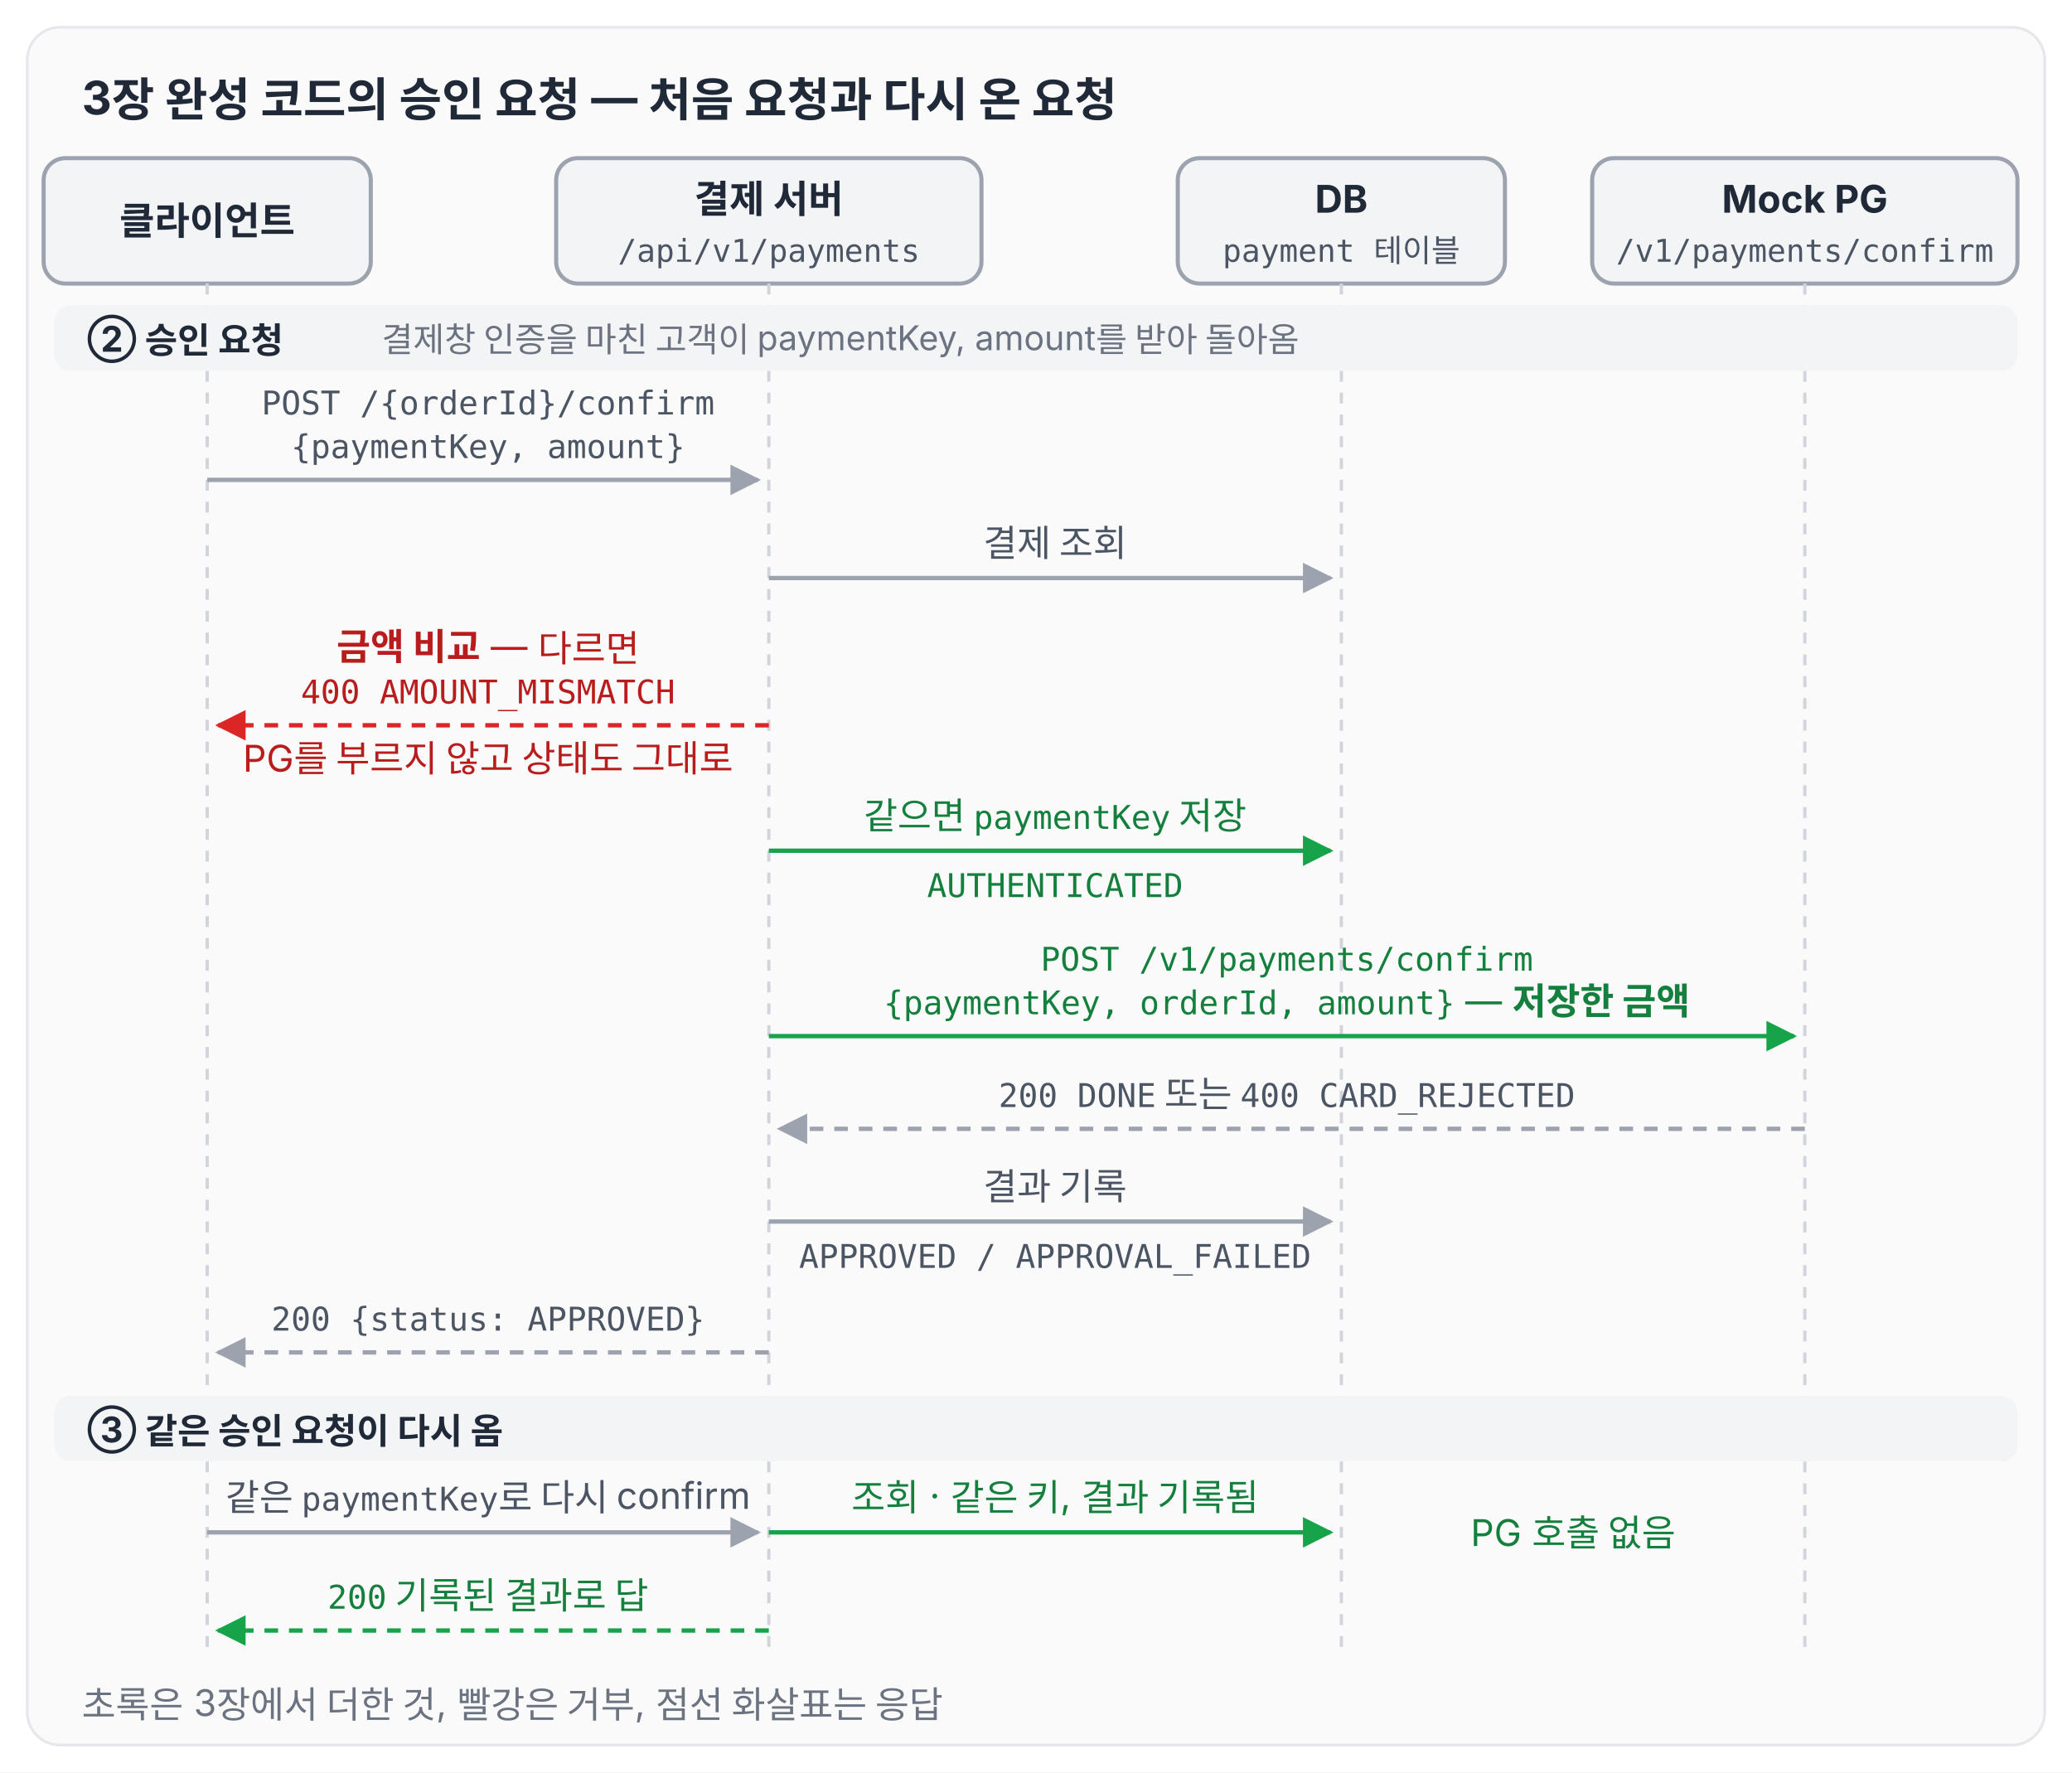
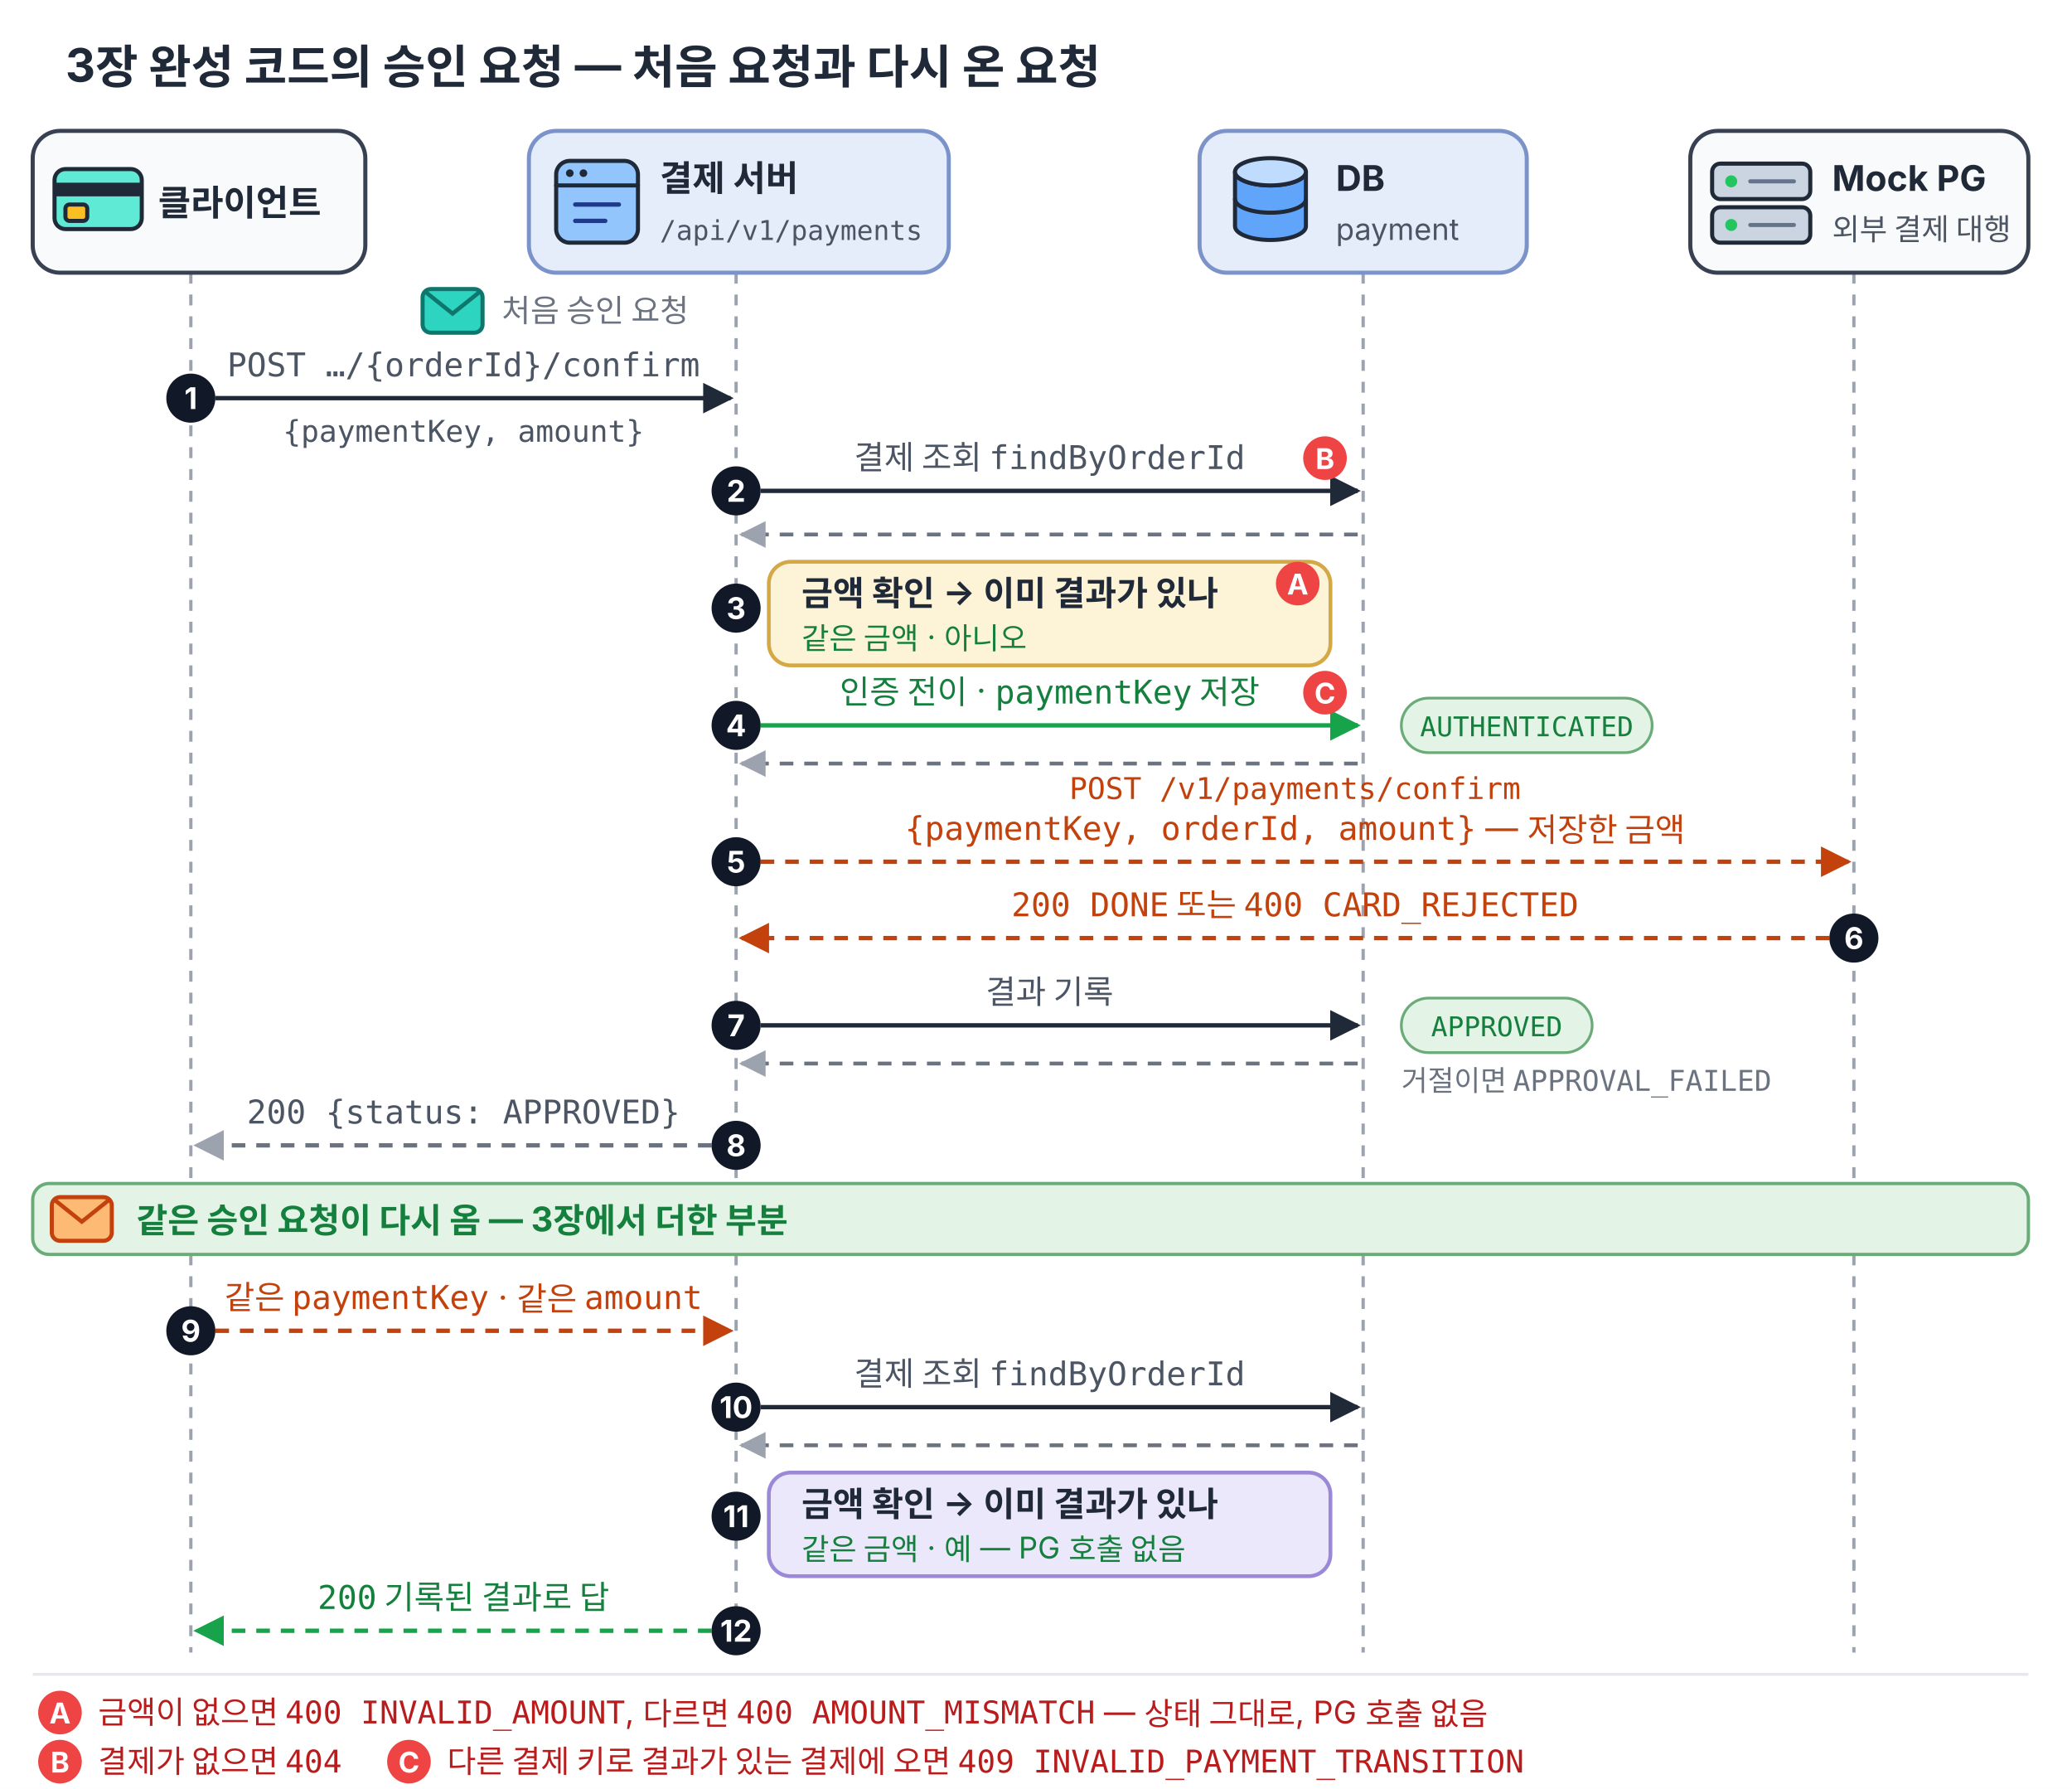
- <svg xmlns="http://www.w3.org/2000/svg" viewBox="0 0 760 650" font-family="-apple-system, 'Apple SD Gothic Neo', 'Noto Sans KR', sans-serif">
+ <svg xmlns="http://www.w3.org/2000/svg" viewBox="0 0 760 656" font-family="-apple-system, 'Apple SD Gothic Neo', 'Noto Sans KR', sans-serif">
  <style>
    .h { font-size: 17px; font-weight: 700; fill: #1f2937; }
-     .code { font-family: Menlo, Consolas, monospace; font-size: 13px; fill: #6b7280; }
-     .step { font-size: 13.5px; fill: #9ca3af; }
-     .sub { font-size: 13.5px; fill: #6b7280; }
-     .t { font-size: 14px; font-weight: 700; fill: #1f2937; }
-     .val { font-size: 13.5px; fill: #4b5563; }
+     .h2 { font-size: 15px; font-weight: 700; fill: #1f2937; }
+     .t { font-size: 14.5px; font-weight: 700; fill: #1f2937; }
+     .t2 { font-size: 13px; font-weight: 700; fill: #1f2937; }
+     .s { font-size: 12px; fill: #4b5563; }
    .m { font-family: Menlo, Consolas, monospace; }
-     .box { fill: #ffffff; stroke: #9ca3af; stroke-width: 1.5; }
-     .hold { fill: #f3f4f6; stroke: #9ca3af; stroke-width: 1.5; }
-     .axis { stroke: #c4c8ce; stroke-width: 1.2; }
-     .flow { stroke: #9ca3af; stroke-width: 1.4; fill: none; }
-     .wait { fill: #ffffff; stroke: #9ca3af; stroke-width: 1.2; stroke-dasharray: 5 4; }
-     .ok { fill: #dcfce7; stroke: #16a34a; stroke-width: 1.5; }
-     .okt { font-size: 14px; font-weight: 700; fill: #15803d; }
-     .bad { fill: #fee2e2; stroke: #dc2626; stroke-width: 1.5; }
-     .badt { font-size: 14px; font-weight: 700; fill: #b91c1c; }
-     .note { font-size: 13.5px; fill: #b91c1c; }
-     .gnote { font-size: 13.5px; fill: #15803d; }
+     .lbl { font-size: 12px; fill: #4b5563; }
+     .tab { font-size: 12.5px; font-weight: 700; fill: #ffffff; letter-spacing: 0.5px; }
+     .num { font-size: 12px; font-weight: 700; fill: #ffffff; }
+     .badt { font-size: 13px; font-weight: 700; fill: #b91c1c; }
+     .bads { font-size: 11.5px; fill: #b91c1c; }
+     .okt { font-size: 13px; font-weight: 700; fill: #15803d; }
+     .oks { font-size: 11.5px; fill: #15803d; }
+     .gt { font-size: 13px; font-weight: 700; fill: #6b7280; }
+     .gs { font-size: 11.5px; fill: #6b7280; }
+     .o { stroke: #1f2937; stroke-width: 1.5; stroke-linejoin: round; stroke-linecap: round; }
+     .spine { stroke: #1f2937; stroke-width: 1.5; fill: none; }
+     .life { stroke: #9ca3af; stroke-width: 1.2; stroke-dasharray: 4 4; }
+     .run { stroke-dasharray: 5 4; animation: run 0.9s linear infinite; }
+     @keyframes run { to { stroke-dashoffset: -18; } }
+     @media (prefers-reduced-motion: reduce) { .run { animation: none; } .anim { display: none; } }
  </style>
  <defs>
-     <marker id="ar" viewBox="0 0 10 10" refX="9" refY="5" markerWidth="7" markerHeight="7" orient="auto">
-       <path d="M0,0 L10,5 L0,10 z" fill="#9ca3af" />
+     <marker id="ak" viewBox="0 0 10 10" refX="9" refY="5" markerWidth="7" markerHeight="7" orient="auto">
+       <path d="M0,0 L10,5 L0,10 z" fill="#1f2937" />
    </marker>
    <marker id="agr" viewBox="0 0 10 10" refX="9" refY="5" markerWidth="7" markerHeight="7" orient="auto">
      <path d="M0,0 L10,5 L0,10 z" fill="#16a34a" />
    </marker>
    <marker id="arr" viewBox="0 0 10 10" refX="9" refY="5" markerWidth="7" markerHeight="7" orient="auto">
      <path d="M0,0 L10,5 L0,10 z" fill="#dc2626" />
    </marker>
+     <marker id="aor" viewBox="0 0 10 10" refX="9" refY="5" markerWidth="7" markerHeight="7" orient="auto">
+       <path d="M0,0 L10,5 L0,10 z" fill="#c2410c" />
+     </marker>
+     <marker id="agy" viewBox="0 0 10 10" refX="9" refY="5" markerWidth="7" markerHeight="7" orient="auto">
+       <path d="M0,0 L10,5 L0,10 z" fill="#9ca3af" />
+     </marker>
+     <g id="pkt">
+       <rect x="-11" y="-8" width="22" height="16" rx="3" fill="#2dd4bf" stroke="#0f766e" stroke-width="1.5" />
+       <path d="M-10,-7 L0,1 L10,-7" fill="none" stroke="#0f766e" stroke-width="1.5" />
+     </g>
+     <g id="pkt2">
+       <rect x="-11" y="-8" width="22" height="16" rx="3" fill="#fdba74" stroke="#c2410c" stroke-width="1.5" />
+       <path d="M-10,-7 L0,1 L10,-7" fill="none" stroke="#c2410c" stroke-width="1.5" />
+     </g>
+     <g id="xmark">
+       <circle r="9" fill="#ef4444" />
+       <path d="M-4,-4 L4,4 M4,-4 L-4,4" stroke="#fff" stroke-width="2" stroke-linecap="round" />
+     </g>
+     <g id="vmark">
+       <circle r="9" fill="#22c55e" />
+       <path d="M-4.5,0 L-1.5,3.5 L4.5,-3.5" fill="none" stroke="#fff" stroke-width="2" stroke-linecap="round" stroke-linejoin="round" />
+     </g>
+     <g id="gmark">
+       <circle r="9" fill="#9ca3af" />
+       <path d="M-4.5,0 L-1.5,3.5 L4.5,-3.5" fill="none" stroke="#fff" stroke-width="2" stroke-linecap="round" stroke-linejoin="round" />
+     </g>
  </defs>
-   <rect width="760" height="650" fill="#ffffff" />
-   <rect x="10" y="10" width="740" height="630" rx="12" fill="#fafafa" stroke="#e5e7eb" />
-   <text x="30" y="42" class="h">3장 완성 코드의 승인 요청 — 처음 요청과 다시 온 요청</text>
-   <rect x="16" y="58" width="120" height="46" rx="8" class="hold" />
-   <text x="76" y="86" class="t" text-anchor="middle">클라이언트</text>
-   <line x1="76" y1="104" x2="76" y2="606" stroke="#d1d5db" stroke-width="1.2" stroke-dasharray="4 4" />
-   <rect x="204" y="58" width="156" height="46" rx="8" class="hold" />
-   <text x="282" y="78" class="t" text-anchor="middle">결제 서버</text>
-   <text x="282" y="96" class="val m" text-anchor="middle" style="font-size: 11.5px">/api/v1/payments</text>
-   <line x1="282" y1="104" x2="282" y2="606" stroke="#d1d5db" stroke-width="1.2" stroke-dasharray="4 4" />
-   <rect x="432" y="58" width="120" height="46" rx="8" class="hold" />
-   <text x="492" y="78" class="t" text-anchor="middle">DB</text>
-   <text x="492" y="96" class="val m" text-anchor="middle" style="font-size: 11.5px">payment 테이블</text>
-   <line x1="492" y1="104" x2="492" y2="606" stroke="#d1d5db" stroke-width="1.2" stroke-dasharray="4 4" />
-   <rect x="584" y="58" width="156" height="46" rx="8" class="hold" />
-   <text x="662" y="78" class="t" text-anchor="middle">Mock PG</text>
-   <text x="662" y="96" class="val m" text-anchor="middle" style="font-size: 11.5px">/v1/payments/confirm</text>
-   <line x1="662" y1="104" x2="662" y2="606" stroke="#d1d5db" stroke-width="1.2" stroke-dasharray="4 4" />
-   <rect x="20" y="112" width="720" height="24" rx="6" fill="#f3f4f6" />
-   <text x="32" y="129" class="t" style="font-size: 13px">② 승인 요청</text>
-   <text x="140" y="129" class="sub" style="font-size: 12.5px">결제창 인증을 마친 고객이 paymentKey, amount를 받아 돌아옴</text>
-   <line x1="76" y1="176" x2="278" y2="176" stroke="#9ca3af" stroke-width="1.6" marker-end="url(#ar)" />
-   <text x="179" y="152" class="val" text-anchor="middle">
-     <tspan class="m" style="font-size: 12px">POST /{orderId}/confirm</tspan>
-   </text>
-   <text x="179" y="168" class="val" text-anchor="middle">
-     <tspan class="m" style="font-size: 12px">{paymentKey, amount}</tspan>
-   </text>
-   <line x1="282" y1="212" x2="488" y2="212" stroke="#9ca3af" stroke-width="1.6" marker-end="url(#ar)" />
-   <text x="387" y="204" class="val" text-anchor="middle">결제 조회</text>
-   <line x1="282" y1="266" x2="80" y2="266" stroke="#dc2626" stroke-width="1.6" stroke-dasharray="5 4" marker-end="url(#arr)" />
-   <text x="179" y="242" class="note" text-anchor="middle">
-     <tspan font-weight="700">금액 비교</tspan> — 다르면</text>
-   <text x="179" y="258" class="note" text-anchor="middle">
-     <tspan class="m" style="font-size: 12px">400 AMOUNT_MISMATCH</tspan>
-   </text>
-   <text x="179" y="283" class="note" text-anchor="middle">PG를 부르지 않고 상태도 그대로</text>
-   <line x1="282" y1="312" x2="488" y2="312" stroke="#16a34a" stroke-width="1.6" marker-end="url(#agr)" />
-   <text x="387" y="304" class="gnote" text-anchor="middle">같으면 <tspan class="m" style="font-size: 12px">paymentKey</tspan> 저장</text>
-   <text x="387" y="329" class="gnote" text-anchor="middle">
-     <tspan class="m" style="font-size: 12px">AUTHENTICATED</tspan>
-   </text>
-   <line x1="282" y1="380" x2="658" y2="380" stroke="#16a34a" stroke-width="1.6" marker-end="url(#agr)" />
-   <text x="472" y="356" class="gnote" text-anchor="middle">
-     <tspan class="m" style="font-size: 12px">POST /v1/payments/confirm</tspan>
-   </text>
-   <text x="472" y="372" class="gnote" text-anchor="middle">
-     <tspan class="m" style="font-size: 12px">{paymentKey, orderId, amount}</tspan> — <tspan font-weight="700">저장한 금액</tspan>
-   </text>
-   <line x1="662" y1="414" x2="286" y2="414" stroke="#9ca3af" stroke-width="1.6" stroke-dasharray="5 4" marker-end="url(#ar)" />
-   <text x="472" y="406" class="val" text-anchor="middle">
-     <tspan class="m" style="font-size: 12px">200 DONE</tspan> 또는 <tspan class="m" style="font-size: 12px">400 CARD_REJECTED</tspan>
-   </text>
-   <line x1="282" y1="448" x2="488" y2="448" stroke="#9ca3af" stroke-width="1.6" marker-end="url(#ar)" />
-   <text x="387" y="440" class="val" text-anchor="middle">결과 기록</text>
-   <text x="387" y="465" class="val" text-anchor="middle">
-     <tspan class="m" style="font-size: 12px">APPROVED / APPROVAL_FAILED</tspan>
-   </text>
-   <line x1="282" y1="496" x2="80" y2="496" stroke="#9ca3af" stroke-width="1.6" stroke-dasharray="5 4" marker-end="url(#ar)" />
-   <text x="179" y="488" class="val" text-anchor="middle">
-     <tspan class="m" style="font-size: 12px">200 {status: APPROVED}</tspan>
-   </text>
-   <rect x="20" y="512" width="720" height="24" rx="6" fill="#f3f4f6" />
-   <text x="32" y="529" class="t" style="font-size: 13px">③ 같은 승인 요청이 다시 옴</text>
-   <line x1="76" y1="562" x2="278" y2="562" stroke="#9ca3af" stroke-width="1.6" marker-end="url(#ar)" />
-   <text x="179" y="554" class="val" text-anchor="middle">같은 <tspan class="m" style="font-size: 12px">paymentKey</tspan>로 다시 confirm</text>
-   <line x1="282" y1="562" x2="488" y2="562" stroke="#16a34a" stroke-width="1.6" marker-end="url(#agr)" />
-   <text x="387" y="554" class="gnote" text-anchor="middle">조회 · 같은 키, 결과 기록됨</text>
-   <text x="577" y="567" class="gnote" text-anchor="middle">PG 호출 없음</text>
-   <line x1="282" y1="598" x2="80" y2="598" stroke="#16a34a" stroke-width="1.6" stroke-dasharray="5 4" marker-end="url(#agr)" />
-   <text x="179" y="590" class="gnote" text-anchor="middle">
-     <tspan class="m" style="font-size: 12px">200</tspan> 기록된 결과로 답</text>
-   <text x="30" y="630" class="sub">초록은 3장에서 더한 것, 빨강은 거부, 점선 화살표는 응답</text>
+   <rect width="760" height="656" fill="#ffffff" />
+   <text x="24" y="30" class="h">3장 완성 코드의 승인 요청 — 처음 요청과 다시 온 요청</text>
+   <line x1="70" y1="100" x2="70" y2="606" class="life" />
+   <line x1="270" y1="100" x2="270" y2="606" class="life" />
+   <line x1="500" y1="100" x2="500" y2="606" class="life" />
+   <line x1="680" y1="100" x2="680" y2="606" class="life" />
+   <rect x="12" y="48" width="122" height="52" rx="10" fill="#f9fafb" stroke="#374151" stroke-width="1.5" />
+   <rect x="12" y="48" width="122" height="52" rx="10" fill="none" stroke="#16a34a" stroke-width="3.5" opacity="0" class="anim">
+     <animate attributeName="opacity" dur="8s" repeatCount="indefinite" values="0;0;1;1;0;0;1;1;0;0" keyTimes="0;0.69;0.7;0.75;0.76;0.96;0.97;0.998;0.999;1" />
+   </rect>
+   <g transform="translate(20,59)">
+     <rect x="0" y="3" width="32" height="22" rx="4" fill="#5eead4" class="o" />
+     <rect x="0" y="8" width="32" height="5" fill="#1f2937" />
+     <rect x="4" y="16" width="8" height="6" rx="1.5" fill="#fbbf24" class="o" stroke-width="1" />
+   </g>
+   <text x="58" y="79" class="t2">클라이언트</text>
+   <rect x="194" y="48" width="154" height="52" rx="10" fill="#e6edfa" stroke="#7b93c9" stroke-width="1.5" />
+   <rect x="194" y="48" width="154" height="52" rx="10" fill="none" stroke="#2563eb" stroke-width="3.5" opacity="0" class="anim">
+     <animate attributeName="opacity" dur="8s" repeatCount="indefinite" values="0;0;1;1;0;0;1;1;0;0" keyTimes="0;0.05;0.06;0.11;0.12;0.775;0.785;0.836;0.846;1" />
+   </rect>
+   <g transform="translate(204,59)">
+     <rect x="0" y="0" width="30" height="30" rx="5" fill="#93c5fd" class="o" />
+     <path d="M0,9 h30" class="o" fill="none" />
+     <circle cx="5" cy="4.5" r="1.4" fill="#1f2937" />
+     <circle cx="10" cy="4.5" r="1.4" fill="#1f2937" />
+     <path d="M7,16 h16 M7,22 h11" stroke="#1e3a8a" stroke-width="1.6" stroke-linecap="round" />
+   </g>
+   <text x="242" y="70" class="t2">결제 서버</text>
+   <text x="242" y="88" class="s m" style="font-size: 10px">/api/v1/payments</text>
+   <rect x="440" y="48" width="120" height="52" rx="10" fill="#e6edfa" stroke="#7b93c9" stroke-width="1.5" />
+   <rect x="440" y="48" width="120" height="52" rx="10" fill="none" stroke="#2563eb" stroke-width="3.5" opacity="0" class="anim">
+     <animate attributeName="opacity" dur="8s" repeatCount="indefinite" values="0;0;1;1;0;0;1;1;0;0;1;1;0;0;1;1;0;0" keyTimes="0;0.105;0.115;0.145;0.155;0.22;0.23;0.26;0.27;0.591;0.601;0.631;0.641;0.837;0.847;0.877;0.887;1" />
+   </rect>
+   <g transform="translate(452,58)">
+     <path d="M1,5 v20 a13,5 0 0 0 26,0 v-20 a13,5 0 0 1 -26,0 z" fill="#60a5fa" class="o" />
+     <path d="M1,15 a13,5 0 0 0 26,0" fill="none" class="o" />
+     <ellipse cx="14" cy="5" rx="13" ry="5" fill="#bfdbfe" class="o" />
+   </g>
+   <text x="490" y="70" class="t2">DB</text>
+   <text x="490" y="88" class="s" style="font-size: 11px">payment</text>
+   <rect x="620" y="48" width="124" height="52" rx="10" fill="#f9fafb" stroke="#374151" stroke-width="1.5" />
+   <rect x="620" y="48" width="124" height="52" rx="10" fill="none" stroke="#ea580c" stroke-width="3.5" opacity="0" class="anim">
+     <animate attributeName="opacity" dur="8s" repeatCount="indefinite" values="0;0;1;1;0;0" keyTimes="0;0.367;0.377;0.507;0.517;1" />
+   </rect>
+   <g transform="translate(628,60)">
+     <rect x="0" y="0" width="36" height="13" rx="3" fill="#cbd5e1" class="o" />
+     <rect x="0" y="16" width="36" height="13" rx="3" fill="#cbd5e1" class="o" />
+     <circle cx="7" cy="6.5" r="2.2" fill="#22c55e">
+       <animate attributeName="fill" dur="1.2s" repeatCount="indefinite" values="#22c55e;#bbf7d0;#22c55e" />
+     </circle>
+     <circle cx="7" cy="22.5" r="2.2" fill="#22c55e" />
+     <path d="M14,6.5 h16 M14,22.5 h16" stroke="#64748b" stroke-width="1.5" stroke-linecap="round" />
+   </g>
+   <text x="672" y="70" class="t2">Mock PG</text>
+   <text x="672" y="88" class="s" style="font-size: 11px">외부 결제 대행</text>
+   <use href="#pkt" x="166" y="114" />
+   <text x="184" y="118" class="gs">처음 승인 요청</text>
+   <line x1="79" y1="146" x2="268" y2="146" stroke="#1f2937" stroke-width="1.6" marker-end="url(#ak)" />
+   <circle cx="70" cy="146" r="9" fill="#111827" />
+   <text x="70" y="150" class="num" text-anchor="middle" style="font-size: 11px">1</text>
+   <text x="170" y="138" class="lbl" text-anchor="middle">
+     <tspan class="m">POST …/{orderId}/confirm</tspan>
+   </text>
+   <text x="170" y="162" class="lbl m" text-anchor="middle" style="font-size: 11px">{paymentKey, amount}</text>
+   <line x1="279" y1="180" x2="498" y2="180" stroke="#1f2937" stroke-width="1.6" marker-end="url(#ak)" />
+   <circle cx="270" cy="180" r="9" fill="#111827" />
+   <text x="270" y="184" class="num" text-anchor="middle" style="font-size: 11px">2</text>
+   <text x="385" y="172" class="lbl" text-anchor="middle">결제 조회 <tspan class="m">findByOrderId</tspan>
+   </text>
+   <line x1="498" y1="196" x2="272" y2="196" stroke="#6b7280" stroke-width="1.4" stroke-dasharray="5 4" marker-end="url(#agy)" />
+   <circle cx="486" cy="168" r="8" fill="#ef4444" />
+   <text x="486" y="172" font-size="10.5" font-weight="700" fill="#ffffff" text-anchor="middle">B</text>
+   <rect x="282" y="206" width="206" height="38" rx="8" fill="#fdf3d7" stroke="#d4a845" stroke-width="1.4" />
+   <rect x="282" y="206" width="206" height="38" rx="8" fill="none" stroke="#d97706" stroke-width="3" opacity="0" class="anim">
+     <animate attributeName="opacity" dur="8s" repeatCount="indefinite" values="0;0;1;1;0;0" keyTimes="0;0.162;0.172;0.222;0.232;1" />
+   </rect>
+   <circle cx="270" cy="223" r="9" fill="#111827" />
+   <text x="270" y="227" class="num" text-anchor="middle" style="font-size: 11px">3</text>
+   <text x="294" y="222" class="t2" style="font-size: 12.5px">금액 확인 → 이미 결과가 있나</text>
+   <text x="294" y="238" class="oks" style="font-size: 11px">같은 금액 · 아니오</text>
+   <circle cx="476" cy="214" r="8" fill="#ef4444" />
+   <text x="476" y="218" font-size="10.5" font-weight="700" fill="#ffffff" text-anchor="middle">A</text>
+   <line x1="279" y1="266" x2="498" y2="266" stroke="#16a34a" stroke-width="1.6" marker-end="url(#agr)" />
+   <circle cx="270" cy="266" r="9" fill="#111827" />
+   <text x="270" y="270" class="num" text-anchor="middle" style="font-size: 11px">4</text>
+   <text x="385" y="258" class="lbl" text-anchor="middle" style="fill: #15803d">인증 전이 · <tspan class="m">paymentKey</tspan> 저장</text>
+   <line x1="498" y1="280" x2="272" y2="280" stroke="#6b7280" stroke-width="1.4" stroke-dasharray="5 4" marker-end="url(#agy)" />
+   <circle cx="486" cy="254" r="8" fill="#ef4444" />
+   <text x="486" y="258" font-size="10.5" font-weight="700" fill="#ffffff" text-anchor="middle">C</text>
+   <rect x="514" y="256" width="92" height="20" rx="10" fill="#e3f3e6" stroke="#6aab78" stroke-width="1" />
+   <text x="560" y="270" class="oks m" text-anchor="middle" style="font-size: 10px">AUTHENTICATED</text>
+   <text x="475" y="293" class="lbl m" text-anchor="middle" style="fill: #c2410c; font-size: 11px">POST /v1/payments/confirm</text>
+   <line x1="279" y1="316" x2="678" y2="316" stroke="#c2410c" stroke-width="1.6" class="run" marker-end="url(#aor)" />
+   <circle cx="270" cy="316" r="9" fill="#111827" />
+   <text x="270" y="320" class="num" text-anchor="middle" style="font-size: 11px">5</text>
+   <text x="475" y="308" class="lbl" text-anchor="middle" style="fill: #c2410c">
+     <tspan class="m">{paymentKey, orderId, amount}</tspan> — 저장한 금액</text>
+   <line x1="671" y1="344" x2="272" y2="344" stroke="#c2410c" stroke-width="1.6" class="run" marker-end="url(#aor)" />
+   <circle cx="680" cy="344" r="9" fill="#111827" />
+   <text x="680" y="348" class="num" text-anchor="middle" style="font-size: 11px">6</text>
+   <text x="475" y="336" class="lbl" text-anchor="middle" style="fill: #c2410c">
+     <tspan class="m">200 DONE</tspan> 또는 <tspan class="m">400 CARD_REJECTED</tspan>
+   </text>
+   <line x1="279" y1="376" x2="498" y2="376" stroke="#1f2937" stroke-width="1.6" marker-end="url(#ak)" />
+   <circle cx="270" cy="376" r="9" fill="#111827" />
+   <text x="270" y="380" class="num" text-anchor="middle" style="font-size: 11px">7</text>
+   <text x="385" y="368" class="lbl" text-anchor="middle">결과 기록</text>
+   <line x1="498" y1="390" x2="272" y2="390" stroke="#6b7280" stroke-width="1.4" stroke-dasharray="5 4" marker-end="url(#agy)" />
+   <rect x="514" y="366" width="70" height="20" rx="10" fill="#e3f3e6" stroke="#6aab78" stroke-width="1" />
+   <text x="549" y="380" class="oks m" text-anchor="middle" style="font-size: 10px">APPROVED</text>
+   <text x="514" y="400" class="gs" style="font-size: 10.5px">거절이면 <tspan class="m">APPROVAL_FAILED</tspan>
+   </text>
+   <line x1="261" y1="420" x2="72" y2="420" stroke="#6b7280" stroke-width="1.6" stroke-dasharray="5 4" marker-end="url(#agy)" />
+   <circle cx="270" cy="420" r="9" fill="#111827" />
+   <text x="270" y="424" class="num" text-anchor="middle" style="font-size: 11px">8</text>
+   <text x="170" y="412" class="lbl" text-anchor="middle">
+     <tspan class="m">200 {status: APPROVED}</tspan>
+   </text>
+   <rect x="12" y="434" width="732" height="26" rx="6" fill="#e3f3e6" stroke="#6aab78" stroke-width="1.2" />
+   <use href="#pkt2" x="30" y="447" />
+   <text x="50" y="452" class="okt" style="font-size: 12.5px">같은 승인 요청이 다시 옴 — 3장에서 더한 부분</text>
+   <line x1="79" y1="488" x2="268" y2="488" stroke="#c2410c" stroke-width="1.6" class="run" marker-end="url(#aor)" />
+   <circle cx="70" cy="488" r="9" fill="#111827" />
+   <text x="70" y="492" class="num" text-anchor="middle" style="font-size: 11px">9</text>
+   <text x="170" y="480" class="lbl" text-anchor="middle" style="fill: #c2410c">같은 <tspan class="m">paymentKey</tspan> · 같은 <tspan class="m">amount</tspan>
+   </text>
+   <line x1="279" y1="516" x2="498" y2="516" stroke="#1f2937" stroke-width="1.6" marker-end="url(#ak)" />
+   <circle cx="270" cy="516" r="9" fill="#111827" />
+   <text x="270" y="520" class="num" text-anchor="middle" style="font-size: 11px">10</text>
+   <text x="385" y="508" class="lbl" text-anchor="middle">결제 조회 <tspan class="m">findByOrderId</tspan>
+   </text>
+   <line x1="498" y1="530" x2="272" y2="530" stroke="#6b7280" stroke-width="1.4" stroke-dasharray="5 4" marker-end="url(#agy)" />
+   <rect x="282" y="540" width="206" height="38" rx="8" fill="#ece8fb" stroke="#9b88d6" stroke-width="1.4" />
+   <rect x="282" y="540" width="206" height="38" rx="8" fill="none" stroke="#7c3aed" stroke-width="3" opacity="0" class="anim">
+     <animate attributeName="opacity" dur="8s" repeatCount="indefinite" values="0;0;1;1;0;0" keyTimes="0;0.902;0.912;0.962;0.972;1" />
+   </rect>
+   <circle cx="270" cy="556" r="9" fill="#111827" />
+   <text x="270" y="560" class="num" text-anchor="middle" style="font-size: 11px">11</text>
+   <text x="294" y="556" class="t2" style="font-size: 12.5px">금액 확인 → 이미 결과가 있나</text>
+   <text x="294" y="572" class="oks" style="font-size: 11px">같은 금액 · 예 — PG 호출 없음</text>
+   <line x1="261" y1="598" x2="72" y2="598" stroke="#16a34a" stroke-width="1.6" stroke-dasharray="5 4" marker-end="url(#agr)" />
+   <circle cx="270" cy="598" r="9" fill="#111827" />
+   <text x="270" y="602" class="num" text-anchor="middle" style="font-size: 11px">12</text>
+   <text x="170" y="590" class="lbl" text-anchor="middle" style="fill: #15803d">
+     <tspan class="m">200</tspan> 기록된 결과로 답</text>
+   <line x1="12" y1="614" x2="744" y2="614" stroke="#e5e7eb" stroke-width="1" />
+   <circle cx="22" cy="628" r="8" fill="#ef4444" />
+   <text x="22" y="632" font-size="10.5" font-weight="700" fill="#ffffff" text-anchor="middle">A</text>
+   <text x="36" y="632" class="bads">금액이 없으면 <tspan class="m">400 INVALID_AMOUNT</tspan>, 다르면 <tspan class="m">400 AMOUNT_MISMATCH</tspan> — 상태 그대로, PG 호출 없음</text>
+   <circle cx="22" cy="646" r="8" fill="#ef4444" />
+   <text x="22" y="650" font-size="10.5" font-weight="700" fill="#ffffff" text-anchor="middle">B</text>
+   <text x="36" y="650" class="bads">결제가 없으면 <tspan class="m">404</tspan>
+   </text>
+   <circle cx="150" cy="646" r="8" fill="#ef4444" />
+   <text x="150" y="650" font-size="10.5" font-weight="700" fill="#ffffff" text-anchor="middle">C</text>
+   <text x="164" y="650" class="bads">다른 결제 키로 결과가 있는 결제에 오면 <tspan class="m">409 INVALID_PAYMENT_TRANSITION</tspan>
+   </text>
+   <g class="anim" opacity="0">
+     <use href="#pkt" />
+     <animateMotion dur="8s" repeatCount="indefinite" calcMode="linear" path="M80,146 H270 V180 H500 V196 H270 V223 V266 H500 V280 H270 V316 H680 V344 H270 V376 H500 V390 H270 V420 H70" keyPoints="0;0;0.066;0.159;0.254;0.349;0.595;0.595;0.835;1;1;1" keyTimes="0;0.02;0.06;0.115;0.172;0.23;0.377;0.457;0.601;0.7;0.7;1" />
+     <animate attributeName="opacity" dur="8s" repeatCount="indefinite" values="0;1;1;0;0" keyTimes="0;0.02;0.7;0.715;1" />
+   </g>
+   <g class="anim" opacity="0">
+     <use href="#pkt2" />
+     <animateMotion dur="8s" repeatCount="indefinite" calcMode="linear" path="M80,488 H270 V516 H500 V530 H270 V556 V598 H70" keyPoints="0;0;0.198;0.467;0.748;1;1;1" keyTimes="0;0.74;0.785;0.847;0.912;0.97;0.97;1" />
+     <animate attributeName="opacity" dur="8s" repeatCount="indefinite" values="0;0;1;1;0;0" keyTimes="0;0.735;0.74;0.97;0.985;1" />
+   </g>
</svg>
